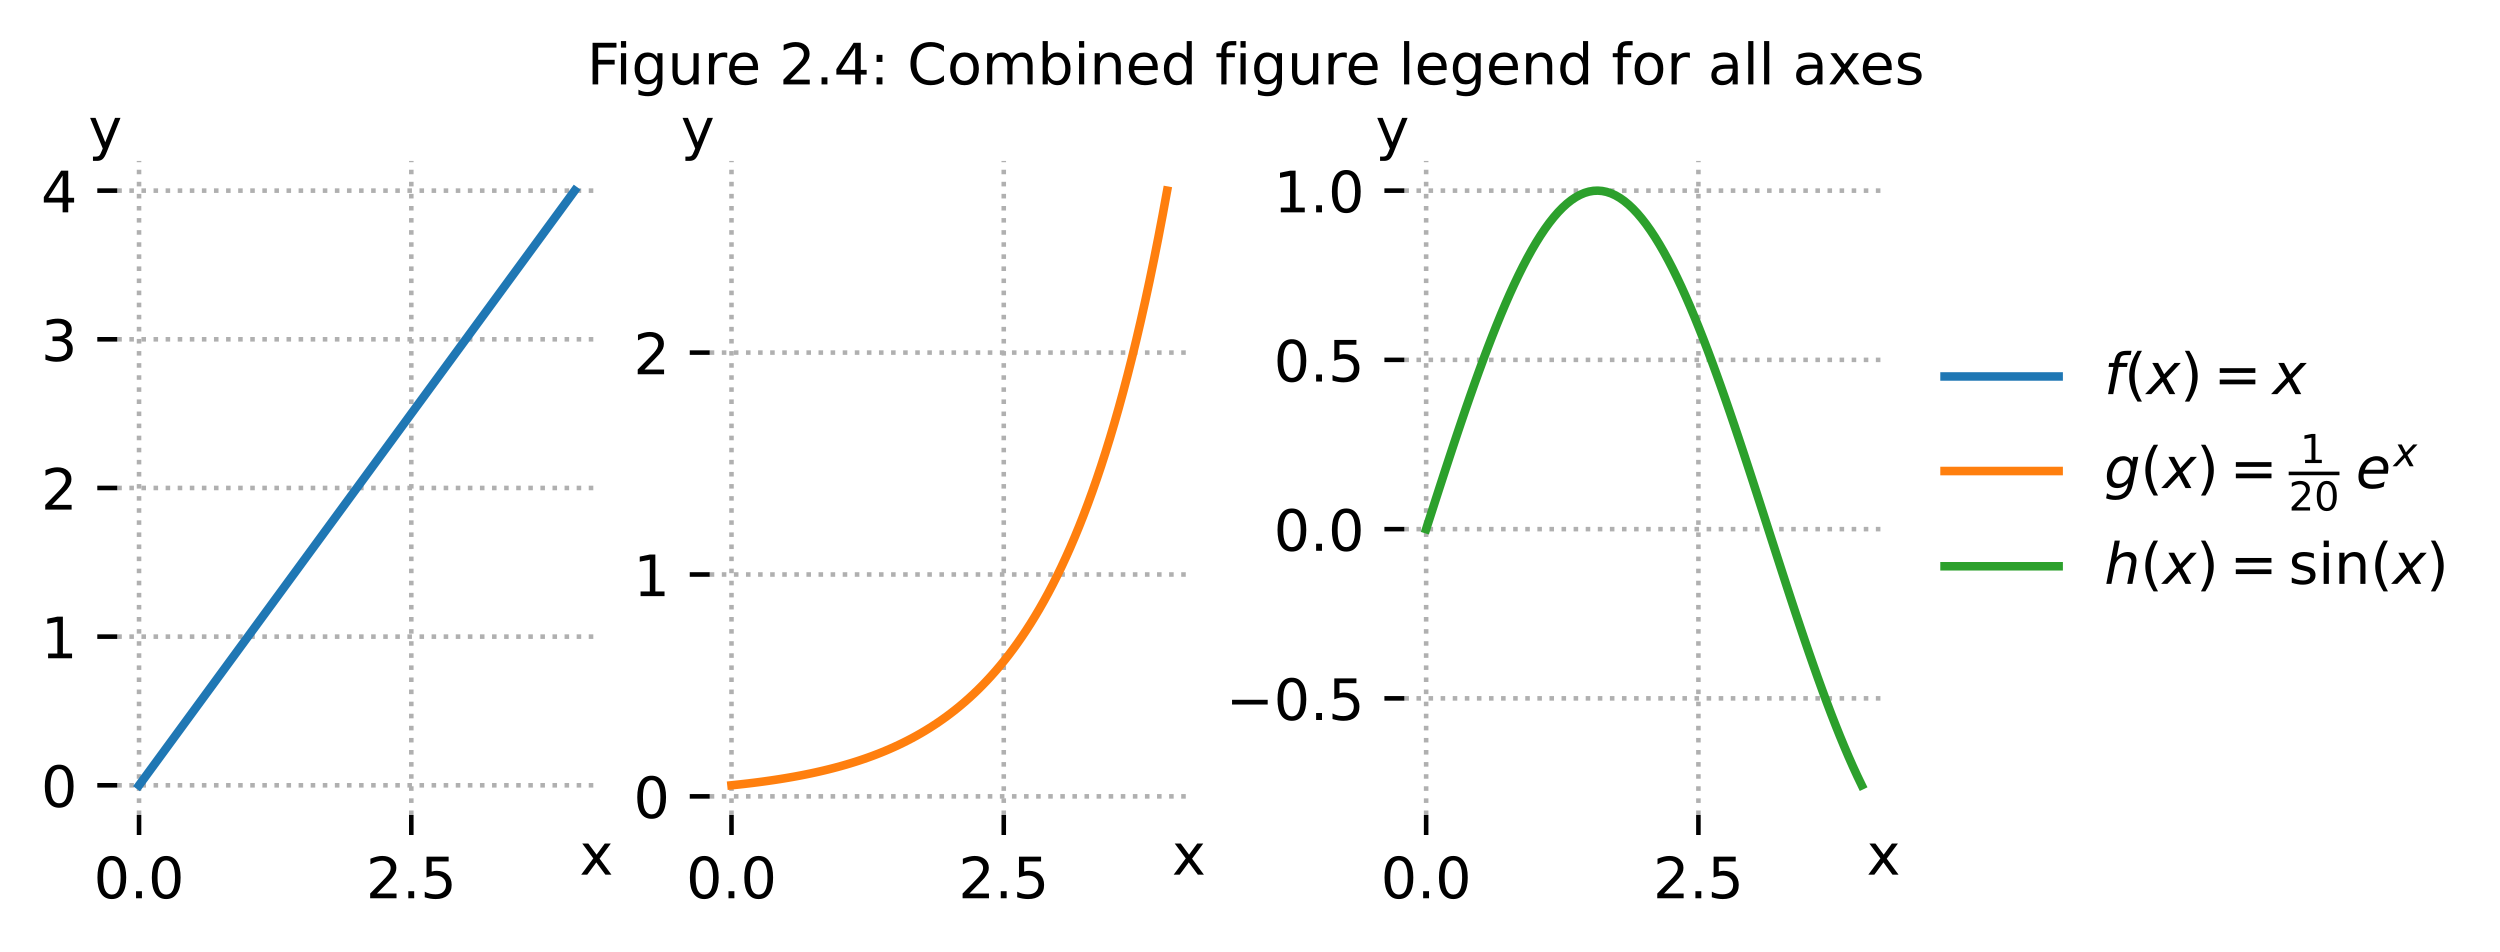
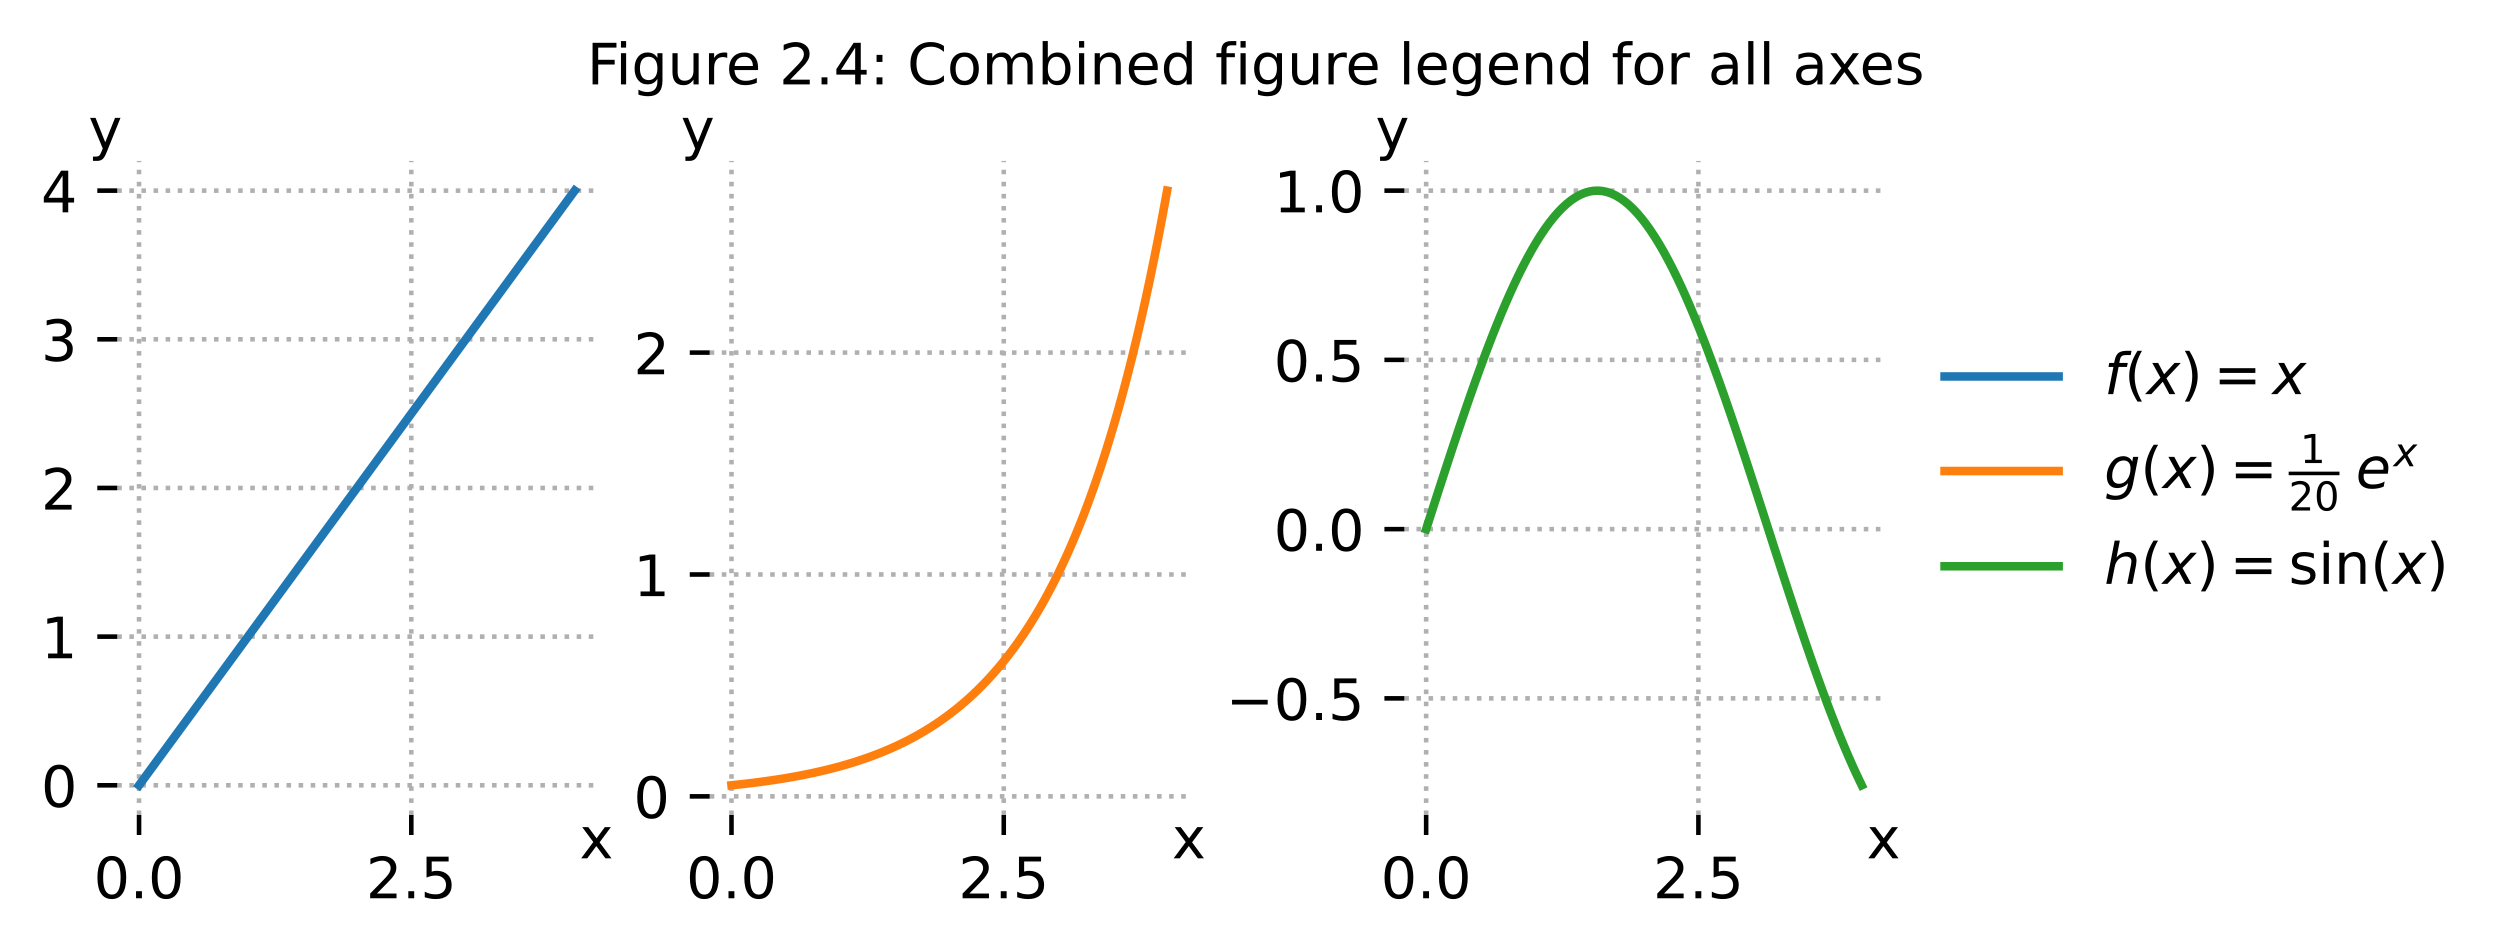
<svg xmlns="http://www.w3.org/2000/svg" xmlns:xlink="http://www.w3.org/1999/xlink" width="438.4pt" height="166.8pt" viewBox="0 0 438.4 166.8" version="1.1">
  <defs>
    <style type="text/css">*{stroke-linejoin: round; stroke-linecap: butt}</style>
  </defs>
  <g id="figure_1">
    <g id="patch_1">
      <path d="M 0 166.8  L 438.4 166.8  L 438.4 0  L 0 0  L 0 166.8  z " style="fill: none" />
    </g>
    <g id="axes_1">
      <g id="patch_2">
        <path d="M 20.562 142.921  L 104.593 142.921  L 104.593 28.218  L 20.562 28.218  L 20.562 142.921  z " style="fill: none" />
      </g>
      <g id="matplotlib.axis_1">
        <g id="xtick_1">
          <g id="line2d_1">
-             <path d="M 24.382 142.921  L 24.382 28.218  " clip-path="url(#p596e293557)" style="fill: none; stroke-dasharray: 0.8,1.32; stroke-dashoffset: 0; stroke: #b0b0b0; stroke-width: 0.8" />
+             <path d="M 24.382 142.921  L 24.382 28.218  " clip-path="url(#pc90c4784b7)" style="fill: none; stroke-dasharray: 0.8,1.32; stroke-dashoffset: 0; stroke: #b0b0b0; stroke-width: 0.8" />
          </g>
          <g id="line2d_2">
            <defs>
-               <path id="me45296b3cd" d="M 0 0  L 0 3.5  " style="stroke: #000000; stroke-width: 0.8" />
+               <path id="m381e7edb9f" d="M 0 0  L 0 3.5  " style="stroke: #000000; stroke-width: 0.8" />
            </defs>
            <g>
-               <use xlink:href="#me45296b3cd" x="24.382" y="142.921" style="stroke: #000000; stroke-width: 0.8" />
+               <use xlink:href="#m381e7edb9f" x="24.382" y="142.921" style="stroke: #000000; stroke-width: 0.8" />
            </g>
          </g>
          <g id="text_1">
            <text style="font-size: 10px; font-family: 'DejaVu Sans', 'Bitstream Vera Sans', 'Computer Modern Sans Serif', 'Lucida Grande', 'Verdana', 'Geneva', 'Lucid', 'Arial', 'Helvetica', 'Avant Garde', sans-serif; text-anchor: middle" x="24.382" y="157.52" transform="rotate(-0 24.38205 157.5198)">0.0</text>
          </g>
        </g>
        <g id="xtick_2">
          <g id="line2d_3">
-             <path d="M 72.126 142.921  L 72.126 28.218  " clip-path="url(#p596e293557)" style="fill: none; stroke-dasharray: 0.8,1.32; stroke-dashoffset: 0; stroke: #b0b0b0; stroke-width: 0.8" />
+             <path d="M 72.126 142.921  L 72.126 28.218  " clip-path="url(#pc90c4784b7)" style="fill: none; stroke-dasharray: 0.8,1.32; stroke-dashoffset: 0; stroke: #b0b0b0; stroke-width: 0.8" />
          </g>
          <g id="line2d_4">
            <g>
-               <use xlink:href="#me45296b3cd" x="72.126" y="142.921" style="stroke: #000000; stroke-width: 0.8" />
+               <use xlink:href="#m381e7edb9f" x="72.126" y="142.921" style="stroke: #000000; stroke-width: 0.8" />
            </g>
          </g>
          <g id="text_2">
            <text style="font-size: 10px; font-family: 'DejaVu Sans', 'Bitstream Vera Sans', 'Computer Modern Sans Serif', 'Lucida Grande', 'Verdana', 'Geneva', 'Lucid', 'Arial', 'Helvetica', 'Avant Garde', sans-serif; text-anchor: middle" x="72.126" y="157.52" transform="rotate(-0 72.12642 157.5198)">2.5</text>
          </g>
        </g>
        <g id="text_3">
-           <text style="font-size: 10px; font-family: 'DejaVu Sans', 'Bitstream Vera Sans', 'Computer Modern Sans Serif', 'Lucida Grande', 'Verdana', 'Geneva', 'Lucid', 'Arial', 'Helvetica', 'Avant Garde', sans-serif; text-anchor: middle" x="104.593" y="153.387" transform="rotate(-0 104.5926 153.3874)">x</text>
+           <text style="font-size: 10px; font-family: 'DejaVu Sans', 'Bitstream Vera Sans', 'Computer Modern Sans Serif', 'Lucida Grande', 'Verdana', 'Geneva', 'Lucid', 'Arial', 'Helvetica', 'Avant Garde', sans-serif; text-anchor: middle" x="104.593" y="150.52" transform="rotate(-0 104.5926 150.5198)">x</text>
        </g>
      </g>
      <g id="matplotlib.axis_2">
        <g id="ytick_1">
          <g id="line2d_5">
-             <path d="M 20.562 137.708  L 104.593 137.708  " clip-path="url(#p596e293557)" style="fill: none; stroke-dasharray: 0.8,1.32; stroke-dashoffset: 0; stroke: #b0b0b0; stroke-width: 0.8" />
+             <path d="M 20.562 137.708  L 104.593 137.708  " clip-path="url(#pc90c4784b7)" style="fill: none; stroke-dasharray: 0.8,1.32; stroke-dashoffset: 0; stroke: #b0b0b0; stroke-width: 0.8" />
          </g>
          <g id="line2d_6">
            <defs>
-               <path id="m32408a5551" d="M 0 0  L -3.5 0  " style="stroke: #000000; stroke-width: 0.8" />
+               <path id="mee9a5e2ce7" d="M 0 0  L -3.5 0  " style="stroke: #000000; stroke-width: 0.8" />
            </defs>
            <g>
-               <use xlink:href="#m32408a5551" x="20.562" y="137.708" style="stroke: #000000; stroke-width: 0.8" />
+               <use xlink:href="#mee9a5e2ce7" x="20.562" y="137.708" style="stroke: #000000; stroke-width: 0.8" />
            </g>
          </g>
          <g id="text_4">
            <text style="font-size: 10px; font-family: 'DejaVu Sans', 'Bitstream Vera Sans', 'Computer Modern Sans Serif', 'Lucida Grande', 'Verdana', 'Geneva', 'Lucid', 'Arial', 'Helvetica', 'Avant Garde', sans-serif; text-anchor: end" x="13.562" y="141.507" transform="rotate(-0 13.5625 141.5068)">0</text>
          </g>
        </g>
        <g id="ytick_2">
          <g id="line2d_7">
-             <path d="M 20.562 111.639  L 104.593 111.639  " clip-path="url(#p596e293557)" style="fill: none; stroke-dasharray: 0.8,1.32; stroke-dashoffset: 0; stroke: #b0b0b0; stroke-width: 0.8" />
+             <path d="M 20.562 111.639  L 104.593 111.639  " clip-path="url(#pc90c4784b7)" style="fill: none; stroke-dasharray: 0.8,1.32; stroke-dashoffset: 0; stroke: #b0b0b0; stroke-width: 0.8" />
          </g>
          <g id="line2d_8">
            <g>
-               <use xlink:href="#m32408a5551" x="20.562" y="111.639" style="stroke: #000000; stroke-width: 0.8" />
+               <use xlink:href="#mee9a5e2ce7" x="20.562" y="111.639" style="stroke: #000000; stroke-width: 0.8" />
            </g>
          </g>
          <g id="text_5">
            <text style="font-size: 10px; font-family: 'DejaVu Sans', 'Bitstream Vera Sans', 'Computer Modern Sans Serif', 'Lucida Grande', 'Verdana', 'Geneva', 'Lucid', 'Arial', 'Helvetica', 'Avant Garde', sans-serif; text-anchor: end" x="13.562" y="115.438" transform="rotate(-0 13.5625 115.4378)">1</text>
          </g>
        </g>
        <g id="ytick_3">
          <g id="line2d_9">
-             <path d="M 20.562 85.57  L 104.593 85.57  " clip-path="url(#p596e293557)" style="fill: none; stroke-dasharray: 0.8,1.32; stroke-dashoffset: 0; stroke: #b0b0b0; stroke-width: 0.8" />
+             <path d="M 20.562 85.57  L 104.593 85.57  " clip-path="url(#pc90c4784b7)" style="fill: none; stroke-dasharray: 0.8,1.32; stroke-dashoffset: 0; stroke: #b0b0b0; stroke-width: 0.8" />
          </g>
          <g id="line2d_10">
            <g>
-               <use xlink:href="#m32408a5551" x="20.562" y="85.57" style="stroke: #000000; stroke-width: 0.8" />
+               <use xlink:href="#mee9a5e2ce7" x="20.562" y="85.57" style="stroke: #000000; stroke-width: 0.8" />
            </g>
          </g>
          <g id="text_6">
            <text style="font-size: 10px; font-family: 'DejaVu Sans', 'Bitstream Vera Sans', 'Computer Modern Sans Serif', 'Lucida Grande', 'Verdana', 'Geneva', 'Lucid', 'Arial', 'Helvetica', 'Avant Garde', sans-serif; text-anchor: end" x="13.562" y="89.369" transform="rotate(-0 13.5625 89.36875)">2</text>
          </g>
        </g>
        <g id="ytick_4">
          <g id="line2d_11">
-             <path d="M 20.562 59.501  L 104.593 59.501  " clip-path="url(#p596e293557)" style="fill: none; stroke-dasharray: 0.8,1.32; stroke-dashoffset: 0; stroke: #b0b0b0; stroke-width: 0.8" />
+             <path d="M 20.562 59.501  L 104.593 59.501  " clip-path="url(#pc90c4784b7)" style="fill: none; stroke-dasharray: 0.8,1.32; stroke-dashoffset: 0; stroke: #b0b0b0; stroke-width: 0.8" />
          </g>
          <g id="line2d_12">
            <g>
-               <use xlink:href="#m32408a5551" x="20.562" y="59.501" style="stroke: #000000; stroke-width: 0.8" />
+               <use xlink:href="#mee9a5e2ce7" x="20.562" y="59.501" style="stroke: #000000; stroke-width: 0.8" />
            </g>
          </g>
          <g id="text_7">
            <text style="font-size: 10px; font-family: 'DejaVu Sans', 'Bitstream Vera Sans', 'Computer Modern Sans Serif', 'Lucida Grande', 'Verdana', 'Geneva', 'Lucid', 'Arial', 'Helvetica', 'Avant Garde', sans-serif; text-anchor: end" x="13.562" y="63.3" transform="rotate(-0 13.5625 63.29972)">3</text>
          </g>
        </g>
        <g id="ytick_5">
          <g id="line2d_13">
-             <path d="M 20.562 33.431  L 104.593 33.431  " clip-path="url(#p596e293557)" style="fill: none; stroke-dasharray: 0.8,1.32; stroke-dashoffset: 0; stroke: #b0b0b0; stroke-width: 0.8" />
+             <path d="M 20.562 33.431  L 104.593 33.431  " clip-path="url(#pc90c4784b7)" style="fill: none; stroke-dasharray: 0.8,1.32; stroke-dashoffset: 0; stroke: #b0b0b0; stroke-width: 0.8" />
          </g>
          <g id="line2d_14">
            <g>
-               <use xlink:href="#m32408a5551" x="20.562" y="33.431" style="stroke: #000000; stroke-width: 0.8" />
+               <use xlink:href="#mee9a5e2ce7" x="20.562" y="33.431" style="stroke: #000000; stroke-width: 0.8" />
            </g>
          </g>
          <g id="text_8">
            <text style="font-size: 10px; font-family: 'DejaVu Sans', 'Bitstream Vera Sans', 'Computer Modern Sans Serif', 'Lucida Grande', 'Verdana', 'Geneva', 'Lucid', 'Arial', 'Helvetica', 'Avant Garde', sans-serif; text-anchor: end" x="13.562" y="37.231" transform="rotate(-0 13.5625 37.23069)">4</text>
          </g>
        </g>
        <g id="text_9">
          <text style="font-size: 10px; font-family: 'DejaVu Sans', 'Bitstream Vera Sans', 'Computer Modern Sans Serif', 'Lucida Grande', 'Verdana', 'Geneva', 'Lucid', 'Arial', 'Helvetica', 'Avant Garde', sans-serif; text-anchor: middle" x="18.462" y="26.138" transform="rotate(-0 18.46175 26.13798)">y</text>
        </g>
      </g>
      <g id="line2d_15">
-         <path d="M 24.382 137.708  L 25.154 136.654  L 25.925 135.601  L 26.697 134.548  L 27.469 133.494  L 28.24 132.441  L 29.012 131.388  L 29.783 130.335  L 30.555 129.281  L 31.327 128.228  L 32.098 127.175  L 32.87 126.121  L 33.642 125.068  L 34.413 124.015  L 35.185 122.961  L 35.956 121.908  L 36.728 120.855  L 37.5 119.802  L 38.271 118.748  L 39.043 117.695  L 39.815 116.642  L 40.586 115.588  L 41.358 114.535  L 42.129 113.482  L 42.901 112.429  L 43.673 111.375  L 44.444 110.322  L 45.216 109.269  L 45.988 108.215  L 46.759 107.162  L 47.531 106.109  L 48.302 105.055  L 49.074 104.002  L 49.846 102.949  L 50.617 101.896  L 51.389 100.842  L 52.161 99.789  L 52.932 98.736  L 53.704 97.682  L 54.475 96.629  L 55.247 95.576  L 56.019 94.523  L 56.79 93.469  L 57.562 92.416  L 58.334 91.363  L 59.105 90.309  L 59.877 89.256  L 60.648 88.203  L 61.42 87.149  L 62.192 86.096  L 62.963 85.043  L 63.735 83.99  L 64.507 82.936  L 65.278 81.883  L 66.05 80.83  L 66.821 79.776  L 67.593 78.723  L 68.365 77.67  L 69.136 76.617  L 69.908 75.563  L 70.68 74.51  L 71.451 73.457  L 72.223 72.403  L 72.994 71.35  L 73.766 70.297  L 74.538 69.243  L 75.309 68.19  L 76.081 67.137  L 76.853 66.084  L 77.624 65.03  L 78.396 63.977  L 79.168 62.924  L 79.939 61.87  L 80.711 60.817  L 81.482 59.764  L 82.254 58.711  L 83.026 57.657  L 83.797 56.604  L 84.569 55.551  L 85.341 54.497  L 86.112 53.444  L 86.884 52.391  L 87.655 51.337  L 88.427 50.284  L 89.199 49.231  L 89.97 48.178  L 90.742 47.124  L 91.514 46.071  L 92.285 45.018  L 93.057 43.964  L 93.828 42.911  L 94.6 41.858  L 95.372 40.805  L 96.143 39.751  L 96.915 38.698  L 97.687 37.645  L 98.458 36.591  L 99.23 35.538  L 100.001 34.485  L 100.773 33.431  " clip-path="url(#p596e293557)" style="fill: none; stroke: #1f77b4; stroke-width: 1.5; stroke-linecap: square" />
+         <path d="M 24.382 137.708  L 25.154 136.654  L 25.925 135.601  L 26.697 134.548  L 27.469 133.494  L 28.24 132.441  L 29.012 131.388  L 29.783 130.335  L 30.555 129.281  L 31.327 128.228  L 32.098 127.175  L 32.87 126.121  L 33.642 125.068  L 34.413 124.015  L 35.185 122.961  L 35.956 121.908  L 36.728 120.855  L 37.5 119.802  L 38.271 118.748  L 39.043 117.695  L 39.815 116.642  L 40.586 115.588  L 41.358 114.535  L 42.129 113.482  L 42.901 112.429  L 43.673 111.375  L 44.444 110.322  L 45.216 109.269  L 45.988 108.215  L 46.759 107.162  L 47.531 106.109  L 48.302 105.055  L 49.074 104.002  L 49.846 102.949  L 50.617 101.896  L 51.389 100.842  L 52.161 99.789  L 52.932 98.736  L 53.704 97.682  L 54.475 96.629  L 55.247 95.576  L 56.019 94.523  L 56.79 93.469  L 57.562 92.416  L 58.334 91.363  L 59.105 90.309  L 59.877 89.256  L 60.648 88.203  L 61.42 87.149  L 62.192 86.096  L 62.963 85.043  L 63.735 83.99  L 64.507 82.936  L 65.278 81.883  L 66.05 80.83  L 66.821 79.776  L 67.593 78.723  L 68.365 77.67  L 69.136 76.617  L 69.908 75.563  L 70.68 74.51  L 71.451 73.457  L 72.223 72.403  L 72.994 71.35  L 73.766 70.297  L 74.538 69.243  L 75.309 68.19  L 76.081 67.137  L 76.853 66.084  L 77.624 65.03  L 78.396 63.977  L 79.168 62.924  L 79.939 61.87  L 80.711 60.817  L 81.482 59.764  L 82.254 58.711  L 83.026 57.657  L 83.797 56.604  L 84.569 55.551  L 85.341 54.497  L 86.112 53.444  L 86.884 52.391  L 87.655 51.337  L 88.427 50.284  L 89.199 49.231  L 89.97 48.178  L 90.742 47.124  L 91.514 46.071  L 92.285 45.018  L 93.057 43.964  L 93.828 42.911  L 94.6 41.858  L 95.372 40.805  L 96.143 39.751  L 96.915 38.698  L 97.687 37.645  L 98.458 36.591  L 99.23 35.538  L 100.001 34.485  L 100.773 33.431  " clip-path="url(#pc90c4784b7)" style="fill: none; stroke: #1f77b4; stroke-width: 1.5; stroke-linecap: square" />
      </g>
    </g>
    <g id="axes_2">
      <g id="patch_3">
        <path d="M 124.456 142.921  L 208.486 142.921  L 208.486 28.218  L 124.456 28.218  L 124.456 142.921  z " style="fill: none" />
      </g>
      <g id="matplotlib.axis_3">
        <g id="xtick_3">
          <g id="line2d_16">
-             <path d="M 128.275 142.921  L 128.275 28.218  " clip-path="url(#pcd14a28595)" style="fill: none; stroke-dasharray: 0.8,1.32; stroke-dashoffset: 0; stroke: #b0b0b0; stroke-width: 0.8" />
+             <path d="M 128.275 142.921  L 128.275 28.218  " clip-path="url(#pc3fdcc2647)" style="fill: none; stroke-dasharray: 0.8,1.32; stroke-dashoffset: 0; stroke: #b0b0b0; stroke-width: 0.8" />
          </g>
          <g id="line2d_17">
            <g>
-               <use xlink:href="#me45296b3cd" x="128.275" y="142.921" style="stroke: #000000; stroke-width: 0.8" />
+               <use xlink:href="#m381e7edb9f" x="128.275" y="142.921" style="stroke: #000000; stroke-width: 0.8" />
            </g>
          </g>
          <g id="text_10">
            <text style="font-size: 10px; font-family: 'DejaVu Sans', 'Bitstream Vera Sans', 'Computer Modern Sans Serif', 'Lucida Grande', 'Verdana', 'Geneva', 'Lucid', 'Arial', 'Helvetica', 'Avant Garde', sans-serif; text-anchor: middle" x="128.275" y="157.52" transform="rotate(-0 128.2751 157.5198)">0.0</text>
          </g>
        </g>
        <g id="xtick_4">
          <g id="line2d_18">
-             <path d="M 176.019 142.921  L 176.019 28.218  " clip-path="url(#pcd14a28595)" style="fill: none; stroke-dasharray: 0.8,1.32; stroke-dashoffset: 0; stroke: #b0b0b0; stroke-width: 0.8" />
+             <path d="M 176.019 142.921  L 176.019 28.218  " clip-path="url(#pc3fdcc2647)" style="fill: none; stroke-dasharray: 0.8,1.32; stroke-dashoffset: 0; stroke: #b0b0b0; stroke-width: 0.8" />
          </g>
          <g id="line2d_19">
            <g>
-               <use xlink:href="#me45296b3cd" x="176.019" y="142.921" style="stroke: #000000; stroke-width: 0.8" />
+               <use xlink:href="#m381e7edb9f" x="176.019" y="142.921" style="stroke: #000000; stroke-width: 0.8" />
            </g>
          </g>
          <g id="text_11">
            <text style="font-size: 10px; font-family: 'DejaVu Sans', 'Bitstream Vera Sans', 'Computer Modern Sans Serif', 'Lucida Grande', 'Verdana', 'Geneva', 'Lucid', 'Arial', 'Helvetica', 'Avant Garde', sans-serif; text-anchor: middle" x="176.019" y="157.52" transform="rotate(-0 176.0195 157.5198)">2.5</text>
          </g>
        </g>
        <g id="text_12">
-           <text style="font-size: 10px; font-family: 'DejaVu Sans', 'Bitstream Vera Sans', 'Computer Modern Sans Serif', 'Lucida Grande', 'Verdana', 'Geneva', 'Lucid', 'Arial', 'Helvetica', 'Avant Garde', sans-serif; text-anchor: middle" x="208.486" y="153.387" transform="rotate(-0 208.4857 153.3874)">x</text>
+           <text style="font-size: 10px; font-family: 'DejaVu Sans', 'Bitstream Vera Sans', 'Computer Modern Sans Serif', 'Lucida Grande', 'Verdana', 'Geneva', 'Lucid', 'Arial', 'Helvetica', 'Avant Garde', sans-serif; text-anchor: middle" x="208.486" y="150.52" transform="rotate(-0 208.4857 150.5198)">x</text>
        </g>
      </g>
      <g id="matplotlib.axis_4">
        <g id="ytick_6">
          <g id="line2d_20">
-             <path d="M 124.456 139.653  L 208.486 139.653  " clip-path="url(#pcd14a28595)" style="fill: none; stroke-dasharray: 0.8,1.32; stroke-dashoffset: 0; stroke: #b0b0b0; stroke-width: 0.8" />
+             <path d="M 124.456 139.653  L 208.486 139.653  " clip-path="url(#pc3fdcc2647)" style="fill: none; stroke-dasharray: 0.8,1.32; stroke-dashoffset: 0; stroke: #b0b0b0; stroke-width: 0.8" />
          </g>
          <g id="line2d_21">
            <g>
-               <use xlink:href="#m32408a5551" x="124.456" y="139.653" style="stroke: #000000; stroke-width: 0.8" />
+               <use xlink:href="#mee9a5e2ce7" x="124.456" y="139.653" style="stroke: #000000; stroke-width: 0.8" />
            </g>
          </g>
          <g id="text_13">
            <text style="font-size: 10px; font-family: 'DejaVu Sans', 'Bitstream Vera Sans', 'Computer Modern Sans Serif', 'Lucida Grande', 'Verdana', 'Geneva', 'Lucid', 'Arial', 'Helvetica', 'Avant Garde', sans-serif; text-anchor: end" x="117.456" y="143.452" transform="rotate(-0 117.4556 143.4523)">0</text>
          </g>
        </g>
        <g id="ytick_7">
          <g id="line2d_22">
-             <path d="M 124.456 100.743  L 208.486 100.743  " clip-path="url(#pcd14a28595)" style="fill: none; stroke-dasharray: 0.8,1.32; stroke-dashoffset: 0; stroke: #b0b0b0; stroke-width: 0.8" />
+             <path d="M 124.456 100.743  L 208.486 100.743  " clip-path="url(#pc3fdcc2647)" style="fill: none; stroke-dasharray: 0.8,1.32; stroke-dashoffset: 0; stroke: #b0b0b0; stroke-width: 0.8" />
          </g>
          <g id="line2d_23">
            <g>
-               <use xlink:href="#m32408a5551" x="124.456" y="100.743" style="stroke: #000000; stroke-width: 0.8" />
+               <use xlink:href="#mee9a5e2ce7" x="124.456" y="100.743" style="stroke: #000000; stroke-width: 0.8" />
            </g>
          </g>
          <g id="text_14">
            <text style="font-size: 10px; font-family: 'DejaVu Sans', 'Bitstream Vera Sans', 'Computer Modern Sans Serif', 'Lucida Grande', 'Verdana', 'Geneva', 'Lucid', 'Arial', 'Helvetica', 'Avant Garde', sans-serif; text-anchor: end" x="117.456" y="104.542" transform="rotate(-0 117.4556 104.542)">1</text>
          </g>
        </g>
        <g id="ytick_8">
          <g id="line2d_24">
-             <path d="M 124.456 61.832  L 208.486 61.832  " clip-path="url(#pcd14a28595)" style="fill: none; stroke-dasharray: 0.8,1.32; stroke-dashoffset: 0; stroke: #b0b0b0; stroke-width: 0.8" />
+             <path d="M 124.456 61.832  L 208.486 61.832  " clip-path="url(#pc3fdcc2647)" style="fill: none; stroke-dasharray: 0.8,1.32; stroke-dashoffset: 0; stroke: #b0b0b0; stroke-width: 0.8" />
          </g>
          <g id="line2d_25">
            <g>
-               <use xlink:href="#m32408a5551" x="124.456" y="61.832" style="stroke: #000000; stroke-width: 0.8" />
+               <use xlink:href="#mee9a5e2ce7" x="124.456" y="61.832" style="stroke: #000000; stroke-width: 0.8" />
            </g>
          </g>
          <g id="text_15">
            <text style="font-size: 10px; font-family: 'DejaVu Sans', 'Bitstream Vera Sans', 'Computer Modern Sans Serif', 'Lucida Grande', 'Verdana', 'Geneva', 'Lucid', 'Arial', 'Helvetica', 'Avant Garde', sans-serif; text-anchor: end" x="117.456" y="65.632" transform="rotate(-0 117.4556 65.63164)">2</text>
          </g>
        </g>
        <g id="text_16">
          <text style="font-size: 10px; font-family: 'DejaVu Sans', 'Bitstream Vera Sans', 'Computer Modern Sans Serif', 'Lucida Grande', 'Verdana', 'Geneva', 'Lucid', 'Arial', 'Helvetica', 'Avant Garde', sans-serif; text-anchor: middle" x="122.355" y="26.138" transform="rotate(-0 122.3548 26.13798)">y</text>
        </g>
      </g>
      <g id="line2d_26">
-         <path d="M 128.275 137.708  L 129.047 137.627  L 129.818 137.544  L 130.59 137.457  L 131.362 137.366  L 132.133 137.272  L 132.905 137.174  L 133.677 137.072  L 134.448 136.965  L 135.22 136.854  L 135.991 136.739  L 136.763 136.619  L 137.535 136.494  L 138.306 136.363  L 139.078 136.228  L 139.85 136.087  L 140.621 135.94  L 141.393 135.786  L 142.164 135.627  L 142.936 135.461  L 143.708 135.288  L 144.479 135.108  L 145.251 134.921  L 146.023 134.726  L 146.794 134.522  L 147.566 134.311  L 148.337 134.091  L 149.109 133.861  L 149.881 133.623  L 150.652 133.374  L 151.424 133.115  L 152.196 132.845  L 152.967 132.565  L 153.739 132.272  L 154.51 131.968  L 155.282 131.651  L 156.054 131.321  L 156.825 130.978  L 157.597 130.62  L 158.369 130.248  L 159.14 129.86  L 159.912 129.456  L 160.683 129.036  L 161.455 128.598  L 162.227 128.142  L 162.998 127.667  L 163.77 127.173  L 164.542 126.659  L 165.313 126.123  L 166.085 125.565  L 166.856 124.984  L 167.628 124.379  L 168.4 123.75  L 169.171 123.094  L 169.943 122.411  L 170.715 121.7  L 171.486 120.96  L 172.258 120.189  L 173.029 119.387  L 173.801 118.551  L 174.573 117.681  L 175.344 116.775  L 176.116 115.832  L 176.888 114.85  L 177.659 113.827  L 178.431 112.762  L 179.202 111.653  L 179.974 110.499  L 180.746 109.297  L 181.517 108.045  L 182.289 106.742  L 183.061 105.385  L 183.832 103.972  L 184.604 102.501  L 185.375 100.969  L 186.147 99.374  L 186.919 97.713  L 187.69 95.984  L 188.462 94.184  L 189.234 92.309  L 190.005 90.357  L 190.777 88.324  L 191.548 86.208  L 192.32 84.004  L 193.092 81.71  L 193.863 79.321  L 194.635 76.833  L 195.407 74.243  L 196.178 71.546  L 196.95 68.738  L 197.721 65.814  L 198.493 62.769  L 199.265 59.599  L 200.036 56.299  L 200.808 52.862  L 201.58 49.283  L 202.351 45.557  L 203.123 41.677  L 203.894 37.638  L 204.666 33.431  " clip-path="url(#pcd14a28595)" style="fill: none; stroke: #ff7f0e; stroke-width: 1.5; stroke-linecap: square" />
+         <path d="M 128.275 137.708  L 129.047 137.627  L 129.818 137.544  L 130.59 137.457  L 131.362 137.366  L 132.133 137.272  L 132.905 137.174  L 133.677 137.072  L 134.448 136.965  L 135.22 136.854  L 135.991 136.739  L 136.763 136.619  L 137.535 136.494  L 138.306 136.363  L 139.078 136.228  L 139.85 136.087  L 140.621 135.94  L 141.393 135.786  L 142.164 135.627  L 142.936 135.461  L 143.708 135.288  L 144.479 135.108  L 145.251 134.921  L 146.023 134.726  L 146.794 134.522  L 147.566 134.311  L 148.337 134.091  L 149.109 133.861  L 149.881 133.623  L 150.652 133.374  L 151.424 133.115  L 152.196 132.845  L 152.967 132.565  L 153.739 132.272  L 154.51 131.968  L 155.282 131.651  L 156.054 131.321  L 156.825 130.978  L 157.597 130.62  L 158.369 130.248  L 159.14 129.86  L 159.912 129.456  L 160.683 129.036  L 161.455 128.598  L 162.227 128.142  L 162.998 127.667  L 163.77 127.173  L 164.542 126.659  L 165.313 126.123  L 166.085 125.565  L 166.856 124.984  L 167.628 124.379  L 168.4 123.75  L 169.171 123.094  L 169.943 122.411  L 170.715 121.7  L 171.486 120.96  L 172.258 120.189  L 173.029 119.387  L 173.801 118.551  L 174.573 117.681  L 175.344 116.775  L 176.116 115.832  L 176.888 114.85  L 177.659 113.827  L 178.431 112.762  L 179.202 111.653  L 179.974 110.499  L 180.746 109.297  L 181.517 108.045  L 182.289 106.742  L 183.061 105.385  L 183.832 103.972  L 184.604 102.501  L 185.375 100.969  L 186.147 99.374  L 186.919 97.713  L 187.69 95.984  L 188.462 94.184  L 189.234 92.309  L 190.005 90.357  L 190.777 88.324  L 191.548 86.208  L 192.32 84.004  L 193.092 81.71  L 193.863 79.321  L 194.635 76.833  L 195.407 74.243  L 196.178 71.546  L 196.95 68.738  L 197.721 65.814  L 198.493 62.769  L 199.265 59.599  L 200.036 56.299  L 200.808 52.862  L 201.58 49.283  L 202.351 45.557  L 203.123 41.677  L 203.894 37.638  L 204.666 33.431  " clip-path="url(#pc3fdcc2647)" style="fill: none; stroke: #ff7f0e; stroke-width: 1.5; stroke-linecap: square" />
      </g>
    </g>
    <g id="axes_3">
      <g id="patch_4">
        <path d="M 246.269 142.921  L 330.299 142.921  L 330.299 28.218  L 246.269 28.218  L 246.269 142.921  z " style="fill: none" />
      </g>
      <g id="matplotlib.axis_5">
        <g id="xtick_5">
          <g id="line2d_27">
-             <path d="M 250.089 142.921  L 250.089 28.218  " clip-path="url(#p6f3954c082)" style="fill: none; stroke-dasharray: 0.8,1.32; stroke-dashoffset: 0; stroke: #b0b0b0; stroke-width: 0.8" />
+             <path d="M 250.089 142.921  L 250.089 28.218  " clip-path="url(#pa55f198753)" style="fill: none; stroke-dasharray: 0.8,1.32; stroke-dashoffset: 0; stroke: #b0b0b0; stroke-width: 0.8" />
          </g>
          <g id="line2d_28">
            <g>
-               <use xlink:href="#me45296b3cd" x="250.089" y="142.921" style="stroke: #000000; stroke-width: 0.8" />
+               <use xlink:href="#m381e7edb9f" x="250.089" y="142.921" style="stroke: #000000; stroke-width: 0.8" />
            </g>
          </g>
          <g id="text_17">
            <text style="font-size: 10px; font-family: 'DejaVu Sans', 'Bitstream Vera Sans', 'Computer Modern Sans Serif', 'Lucida Grande', 'Verdana', 'Geneva', 'Lucid', 'Arial', 'Helvetica', 'Avant Garde', sans-serif; text-anchor: middle" x="250.089" y="157.52" transform="rotate(-0 250.0885 157.5198)">0.0</text>
          </g>
        </g>
        <g id="xtick_6">
          <g id="line2d_29">
-             <path d="M 297.833 142.921  L 297.833 28.218  " clip-path="url(#p6f3954c082)" style="fill: none; stroke-dasharray: 0.8,1.32; stroke-dashoffset: 0; stroke: #b0b0b0; stroke-width: 0.8" />
+             <path d="M 297.833 142.921  L 297.833 28.218  " clip-path="url(#pa55f198753)" style="fill: none; stroke-dasharray: 0.8,1.32; stroke-dashoffset: 0; stroke: #b0b0b0; stroke-width: 0.8" />
          </g>
          <g id="line2d_30">
            <g>
-               <use xlink:href="#me45296b3cd" x="297.833" y="142.921" style="stroke: #000000; stroke-width: 0.8" />
+               <use xlink:href="#m381e7edb9f" x="297.833" y="142.921" style="stroke: #000000; stroke-width: 0.8" />
            </g>
          </g>
          <g id="text_18">
            <text style="font-size: 10px; font-family: 'DejaVu Sans', 'Bitstream Vera Sans', 'Computer Modern Sans Serif', 'Lucida Grande', 'Verdana', 'Geneva', 'Lucid', 'Arial', 'Helvetica', 'Avant Garde', sans-serif; text-anchor: middle" x="297.833" y="157.52" transform="rotate(-0 297.8329 157.5198)">2.5</text>
          </g>
        </g>
        <g id="text_19">
-           <text style="font-size: 10px; font-family: 'DejaVu Sans', 'Bitstream Vera Sans', 'Computer Modern Sans Serif', 'Lucida Grande', 'Verdana', 'Geneva', 'Lucid', 'Arial', 'Helvetica', 'Avant Garde', sans-serif; text-anchor: middle" x="330.299" y="153.387" transform="rotate(-0 330.299 153.3874)">x</text>
+           <text style="font-size: 10px; font-family: 'DejaVu Sans', 'Bitstream Vera Sans', 'Computer Modern Sans Serif', 'Lucida Grande', 'Verdana', 'Geneva', 'Lucid', 'Arial', 'Helvetica', 'Avant Garde', sans-serif; text-anchor: middle" x="330.299" y="150.52" transform="rotate(-0 330.299 150.5198)">x</text>
        </g>
      </g>
      <g id="matplotlib.axis_6">
        <g id="ytick_9">
          <g id="line2d_31">
-             <path d="M 246.269 122.465  L 330.299 122.465  " clip-path="url(#p6f3954c082)" style="fill: none; stroke-dasharray: 0.8,1.32; stroke-dashoffset: 0; stroke: #b0b0b0; stroke-width: 0.8" />
+             <path d="M 246.269 122.465  L 330.299 122.465  " clip-path="url(#pa55f198753)" style="fill: none; stroke-dasharray: 0.8,1.32; stroke-dashoffset: 0; stroke: #b0b0b0; stroke-width: 0.8" />
          </g>
          <g id="line2d_32">
            <g>
-               <use xlink:href="#m32408a5551" x="246.269" y="122.465" style="stroke: #000000; stroke-width: 0.8" />
+               <use xlink:href="#mee9a5e2ce7" x="246.269" y="122.465" style="stroke: #000000; stroke-width: 0.8" />
            </g>
          </g>
          <g id="text_20">
            <text style="font-size: 10px; font-family: 'DejaVu Sans', 'Bitstream Vera Sans', 'Computer Modern Sans Serif', 'Lucida Grande', 'Verdana', 'Geneva', 'Lucid', 'Arial', 'Helvetica', 'Avant Garde', sans-serif; text-anchor: end" x="239.269" y="126.264" transform="rotate(-0 239.269 126.264)">−0.5</text>
          </g>
        </g>
        <g id="ytick_10">
          <g id="line2d_33">
-             <path d="M 246.269 92.787  L 330.299 92.787  " clip-path="url(#p6f3954c082)" style="fill: none; stroke-dasharray: 0.8,1.32; stroke-dashoffset: 0; stroke: #b0b0b0; stroke-width: 0.8" />
+             <path d="M 246.269 92.787  L 330.299 92.787  " clip-path="url(#pa55f198753)" style="fill: none; stroke-dasharray: 0.8,1.32; stroke-dashoffset: 0; stroke: #b0b0b0; stroke-width: 0.8" />
          </g>
          <g id="line2d_34">
            <g>
-               <use xlink:href="#m32408a5551" x="246.269" y="92.787" style="stroke: #000000; stroke-width: 0.8" />
+               <use xlink:href="#mee9a5e2ce7" x="246.269" y="92.787" style="stroke: #000000; stroke-width: 0.8" />
            </g>
          </g>
          <g id="text_21">
            <text style="font-size: 10px; font-family: 'DejaVu Sans', 'Bitstream Vera Sans', 'Computer Modern Sans Serif', 'Lucida Grande', 'Verdana', 'Geneva', 'Lucid', 'Arial', 'Helvetica', 'Avant Garde', sans-serif; text-anchor: end" x="239.269" y="96.586" transform="rotate(-0 239.269 96.58601)">0.0</text>
          </g>
        </g>
        <g id="ytick_11">
          <g id="line2d_35">
-             <path d="M 246.269 63.109  L 330.299 63.109  " clip-path="url(#p6f3954c082)" style="fill: none; stroke-dasharray: 0.8,1.32; stroke-dashoffset: 0; stroke: #b0b0b0; stroke-width: 0.8" />
+             <path d="M 246.269 63.109  L 330.299 63.109  " clip-path="url(#pa55f198753)" style="fill: none; stroke-dasharray: 0.8,1.32; stroke-dashoffset: 0; stroke: #b0b0b0; stroke-width: 0.8" />
          </g>
          <g id="line2d_36">
            <g>
-               <use xlink:href="#m32408a5551" x="246.269" y="63.109" style="stroke: #000000; stroke-width: 0.8" />
+               <use xlink:href="#mee9a5e2ce7" x="246.269" y="63.109" style="stroke: #000000; stroke-width: 0.8" />
            </g>
          </g>
          <g id="text_22">
            <text style="font-size: 10px; font-family: 'DejaVu Sans', 'Bitstream Vera Sans', 'Computer Modern Sans Serif', 'Lucida Grande', 'Verdana', 'Geneva', 'Lucid', 'Arial', 'Helvetica', 'Avant Garde', sans-serif; text-anchor: end" x="239.269" y="66.908" transform="rotate(-0 239.269 66.90798)">0.5</text>
          </g>
        </g>
        <g id="ytick_12">
          <g id="line2d_37">
-             <path d="M 246.269 33.431  L 330.299 33.431  " clip-path="url(#p6f3954c082)" style="fill: none; stroke-dasharray: 0.8,1.32; stroke-dashoffset: 0; stroke: #b0b0b0; stroke-width: 0.8" />
+             <path d="M 246.269 33.431  L 330.299 33.431  " clip-path="url(#pa55f198753)" style="fill: none; stroke-dasharray: 0.8,1.32; stroke-dashoffset: 0; stroke: #b0b0b0; stroke-width: 0.8" />
          </g>
          <g id="line2d_38">
            <g>
-               <use xlink:href="#m32408a5551" x="246.269" y="33.431" style="stroke: #000000; stroke-width: 0.8" />
+               <use xlink:href="#mee9a5e2ce7" x="246.269" y="33.431" style="stroke: #000000; stroke-width: 0.8" />
            </g>
          </g>
          <g id="text_23">
            <text style="font-size: 10px; font-family: 'DejaVu Sans', 'Bitstream Vera Sans', 'Computer Modern Sans Serif', 'Lucida Grande', 'Verdana', 'Geneva', 'Lucid', 'Arial', 'Helvetica', 'Avant Garde', sans-serif; text-anchor: end" x="239.269" y="37.23" transform="rotate(-0 239.269 37.22996)">1.0</text>
          </g>
        </g>
        <g id="text_24">
          <text style="font-size: 10px; font-family: 'DejaVu Sans', 'Bitstream Vera Sans', 'Computer Modern Sans Serif', 'Lucida Grande', 'Verdana', 'Geneva', 'Lucid', 'Arial', 'Helvetica', 'Avant Garde', sans-serif; text-anchor: middle" x="244.168" y="26.138" transform="rotate(-0 244.1682 26.13798)">y</text>
        </g>
      </g>
      <g id="line2d_39">
-         <path d="M 250.089 92.787  L 250.86 90.389  L 251.632 87.996  L 252.403 85.61  L 253.175 83.236  L 253.947 80.877  L 254.718 78.538  L 255.49 76.222  L 256.262 73.933  L 257.033 71.675  L 257.805 69.452  L 258.576 67.266  L 259.348 65.122  L 260.12 63.024  L 260.891 60.974  L 261.663 58.976  L 262.435 57.033  L 263.206 55.148  L 263.978 53.325  L 264.749 51.566  L 265.521 49.875  L 266.293 48.253  L 267.064 46.704  L 267.836 45.231  L 268.608 43.835  L 269.379 42.519  L 270.151 41.285  L 270.922 40.135  L 271.694 39.071  L 272.466 38.095  L 273.237 37.208  L 274.009 36.412  L 274.781 35.707  L 275.552 35.096  L 276.324 34.579  L 277.095 34.158  L 277.867 33.831  L 278.639 33.601  L 279.41 33.468  L 280.182 33.431  L 280.954 33.492  L 281.725 33.649  L 282.497 33.903  L 283.268 34.252  L 284.04 34.698  L 284.812 35.238  L 285.583 35.872  L 286.355 36.599  L 287.127 37.417  L 287.898 38.327  L 288.67 39.324  L 289.441 40.41  L 290.213 41.58  L 290.985 42.835  L 291.756 44.17  L 292.528 45.586  L 293.3 47.078  L 294.071 48.645  L 294.843 50.284  L 295.614 51.992  L 296.386 53.767  L 297.158 55.605  L 297.929 57.504  L 298.701 59.461  L 299.473 61.472  L 300.244 63.535  L 301.016 65.645  L 301.787 67.799  L 302.559 69.994  L 303.331 72.227  L 304.102 74.493  L 304.874 76.789  L 305.646 79.11  L 306.417 81.455  L 307.189 83.817  L 307.96 86.195  L 308.732 88.583  L 309.504 90.978  L 310.275 93.376  L 311.047 95.773  L 311.819 98.165  L 312.59 100.548  L 313.362 102.919  L 314.133 105.273  L 314.905 107.607  L 315.677 109.916  L 316.448 112.198  L 317.22 114.448  L 317.992 116.662  L 318.763 118.838  L 319.535 120.971  L 320.306 123.058  L 321.078 125.096  L 321.85 127.08  L 322.621 129.009  L 323.393 130.879  L 324.165 132.687  L 324.936 134.429  L 325.708 136.104  L 326.479 137.708  " clip-path="url(#p6f3954c082)" style="fill: none; stroke: #2ca02c; stroke-width: 1.5; stroke-linecap: square" />
+         <path d="M 250.089 92.787  L 250.86 90.389  L 251.632 87.996  L 252.403 85.61  L 253.175 83.236  L 253.947 80.877  L 254.718 78.538  L 255.49 76.222  L 256.262 73.933  L 257.033 71.675  L 257.805 69.452  L 258.576 67.266  L 259.348 65.122  L 260.12 63.024  L 260.891 60.974  L 261.663 58.976  L 262.435 57.033  L 263.206 55.148  L 263.978 53.325  L 264.749 51.566  L 265.521 49.875  L 266.293 48.253  L 267.064 46.704  L 267.836 45.231  L 268.608 43.835  L 269.379 42.519  L 270.151 41.285  L 270.922 40.135  L 271.694 39.071  L 272.466 38.095  L 273.237 37.208  L 274.009 36.412  L 274.781 35.707  L 275.552 35.096  L 276.324 34.579  L 277.095 34.158  L 277.867 33.831  L 278.639 33.601  L 279.41 33.468  L 280.182 33.431  L 280.954 33.492  L 281.725 33.649  L 282.497 33.903  L 283.268 34.252  L 284.04 34.698  L 284.812 35.238  L 285.583 35.872  L 286.355 36.599  L 287.127 37.417  L 287.898 38.327  L 288.67 39.324  L 289.441 40.41  L 290.213 41.58  L 290.985 42.835  L 291.756 44.17  L 292.528 45.586  L 293.3 47.078  L 294.071 48.645  L 294.843 50.284  L 295.614 51.992  L 296.386 53.767  L 297.158 55.605  L 297.929 57.504  L 298.701 59.461  L 299.473 61.472  L 300.244 63.535  L 301.016 65.645  L 301.787 67.799  L 302.559 69.994  L 303.331 72.227  L 304.102 74.493  L 304.874 76.789  L 305.646 79.11  L 306.417 81.455  L 307.189 83.817  L 307.96 86.195  L 308.732 88.583  L 309.504 90.978  L 310.275 93.376  L 311.047 95.773  L 311.819 98.165  L 312.59 100.548  L 313.362 102.919  L 314.133 105.273  L 314.905 107.607  L 315.677 109.916  L 316.448 112.198  L 317.22 114.448  L 317.992 116.662  L 318.763 118.838  L 319.535 120.971  L 320.306 123.058  L 321.078 125.096  L 321.85 127.08  L 322.621 129.009  L 323.393 130.879  L 324.165 132.687  L 324.936 134.429  L 325.708 136.104  L 326.479 137.708  " clip-path="url(#pa55f198753)" style="fill: none; stroke: #2ca02c; stroke-width: 1.5; stroke-linecap: square" />
      </g>
    </g>
    <g id="text_25">
      <text style="font-size: 10px; font-family: 'DejaVu Sans', 'Bitstream Vera Sans', 'Computer Modern Sans Serif', 'Lucida Grande', 'Verdana', 'Geneva', 'Lucid', 'Arial', 'Helvetica', 'Avant Garde', sans-serif; text-anchor: middle" x="220.2" y="14.798" transform="rotate(-0 220.1998 14.79844)">Figure 2.4: Combined figure legend for all axes</text>
    </g>
    <g id="legend_1">
      <g id="line2d_40">
        <path d="M 341 66.02  L 351 66.02  L 361 66.02  " style="fill: none; stroke: #1f77b4; stroke-width: 1.5; stroke-linecap: square" />
      </g>
      <g id="text_26">
        <g transform="translate(368.9998 69.52007)">
          <text>
            <tspan x="0" y="-0.406" style="font-style: oblique; font-size: 10px; font-family: 'DejaVu Sans'">f</tspan>
            <tspan x="7.422" y="-0.406" style="font-style: oblique; font-size: 10px; font-family: 'DejaVu Sans'">x</tspan>
            <tspan x="29.517" y="-0.406" style="font-style: oblique; font-size: 10px; font-family: 'DejaVu Sans'">x</tspan>
            <tspan x="3.521" y="-0.406" style="font-size: 10px; font-family: 'DejaVu Sans'">(</tspan>
            <tspan x="13.34" y="-0.406" style="font-size: 10px; font-family: 'DejaVu Sans'">)</tspan>
            <tspan x="19.189" y="-0.406" style="font-size: 10px; font-family: 'DejaVu Sans'">=</tspan>
          </text>
        </g>
      </g>
      <g id="line2d_41">
        <path d="M 341 82.6  L 351 82.6  L 361 82.6  " style="fill: none; stroke: #ff7f0e; stroke-width: 1.5; stroke-linecap: square" />
      </g>
      <g id="text_27">
        <g transform="translate(368.9998 86.09976)">
          <text>
            <tspan x="0" y="-0.509" style="font-style: oblique; font-size: 10px; font-family: 'DejaVu Sans'">g</tspan>
            <tspan x="10.249" y="-0.509" style="font-style: oblique; font-size: 10px; font-family: 'DejaVu Sans'">x</tspan>
            <tspan x="44.125" y="-0.509" style="font-style: oblique; font-size: 10px; font-family: 'DejaVu Sans'">e</tspan>
            <tspan x="6.348" y="-0.509" style="font-size: 10px; font-family: 'DejaVu Sans'">(</tspan>
            <tspan x="16.167" y="-0.509" style="font-size: 10px; font-family: 'DejaVu Sans'">)</tspan>
            <tspan x="22.017" y="-0.509" style="font-size: 10px; font-family: 'DejaVu Sans'">=</tspan>
            <tspan x="32.344" y="3.428" style="font-size: 7px; font-family: 'DejaVu Sans'">2</tspan>
            <tspan x="34.344" y="-4.892" style="font-size: 7px; font-family: 'DejaVu Sans'">1</tspan>
            <tspan x="36.797" y="3.428" style="font-size: 7px; font-family: 'DejaVu Sans'">0</tspan>
            <tspan x="50.741" y="-4.338" style="font-style: oblique; font-size: 7px; font-family: 'DejaVu Sans'">x</tspan>
          </text>
          <rect x="32.344" y="-3.392" width="8.907" height="0.625" />
        </g>
      </g>
      <g id="line2d_42">
        <path d="M 341 99.298  L 351 99.298  L 361 99.298  " style="fill: none; stroke: #2ca02c; stroke-width: 1.5; stroke-linecap: square" />
      </g>
      <g id="text_28">
        <g transform="translate(368.9998 102.7982)">
          <text>
            <tspan x="0" y="-0.406" style="font-style: oblique; font-size: 10px; font-family: 'DejaVu Sans'">h</tspan>
            <tspan x="10.239" y="-0.406" style="font-style: oblique; font-size: 10px; font-family: 'DejaVu Sans'">x</tspan>
            <tspan x="50.562" y="-0.406" style="font-style: oblique; font-size: 10px; font-family: 'DejaVu Sans'">x</tspan>
            <tspan x="6.338" y="-0.406" style="font-size: 10px; font-family: 'DejaVu Sans'">(</tspan>
            <tspan x="16.157" y="-0.406" style="font-size: 10px; font-family: 'DejaVu Sans'">)</tspan>
            <tspan x="22.007" y="-0.406" style="font-size: 10px; font-family: 'DejaVu Sans'">=</tspan>
            <tspan x="32.334" y="-0.406" style="font-size: 10px; font-family: 'DejaVu Sans'">s</tspan>
            <tspan x="37.544" y="-0.406" style="font-size: 10px; font-family: 'DejaVu Sans'">i</tspan>
            <tspan x="40.322" y="-0.406" style="font-size: 10px; font-family: 'DejaVu Sans'">n</tspan>
            <tspan x="46.66" y="-0.406" style="font-size: 10px; font-family: 'DejaVu Sans'">(</tspan>
            <tspan x="56.479" y="-0.406" style="font-size: 10px; font-family: 'DejaVu Sans'">)</tspan>
          </text>
        </g>
      </g>
    </g>
  </g>
  <defs>
-     <clipPath id="p596e293557">
+     <clipPath id="pc90c4784b7">
      <rect x="20.562" y="28.218" width="84.03" height="114.704" />
    </clipPath>
-     <clipPath id="pcd14a28595">
+     <clipPath id="pc3fdcc2647">
      <rect x="124.456" y="28.218" width="84.03" height="114.704" />
    </clipPath>
-     <clipPath id="p6f3954c082">
+     <clipPath id="pa55f198753">
      <rect x="246.269" y="28.218" width="84.03" height="114.704" />
    </clipPath>
  </defs>
</svg>
